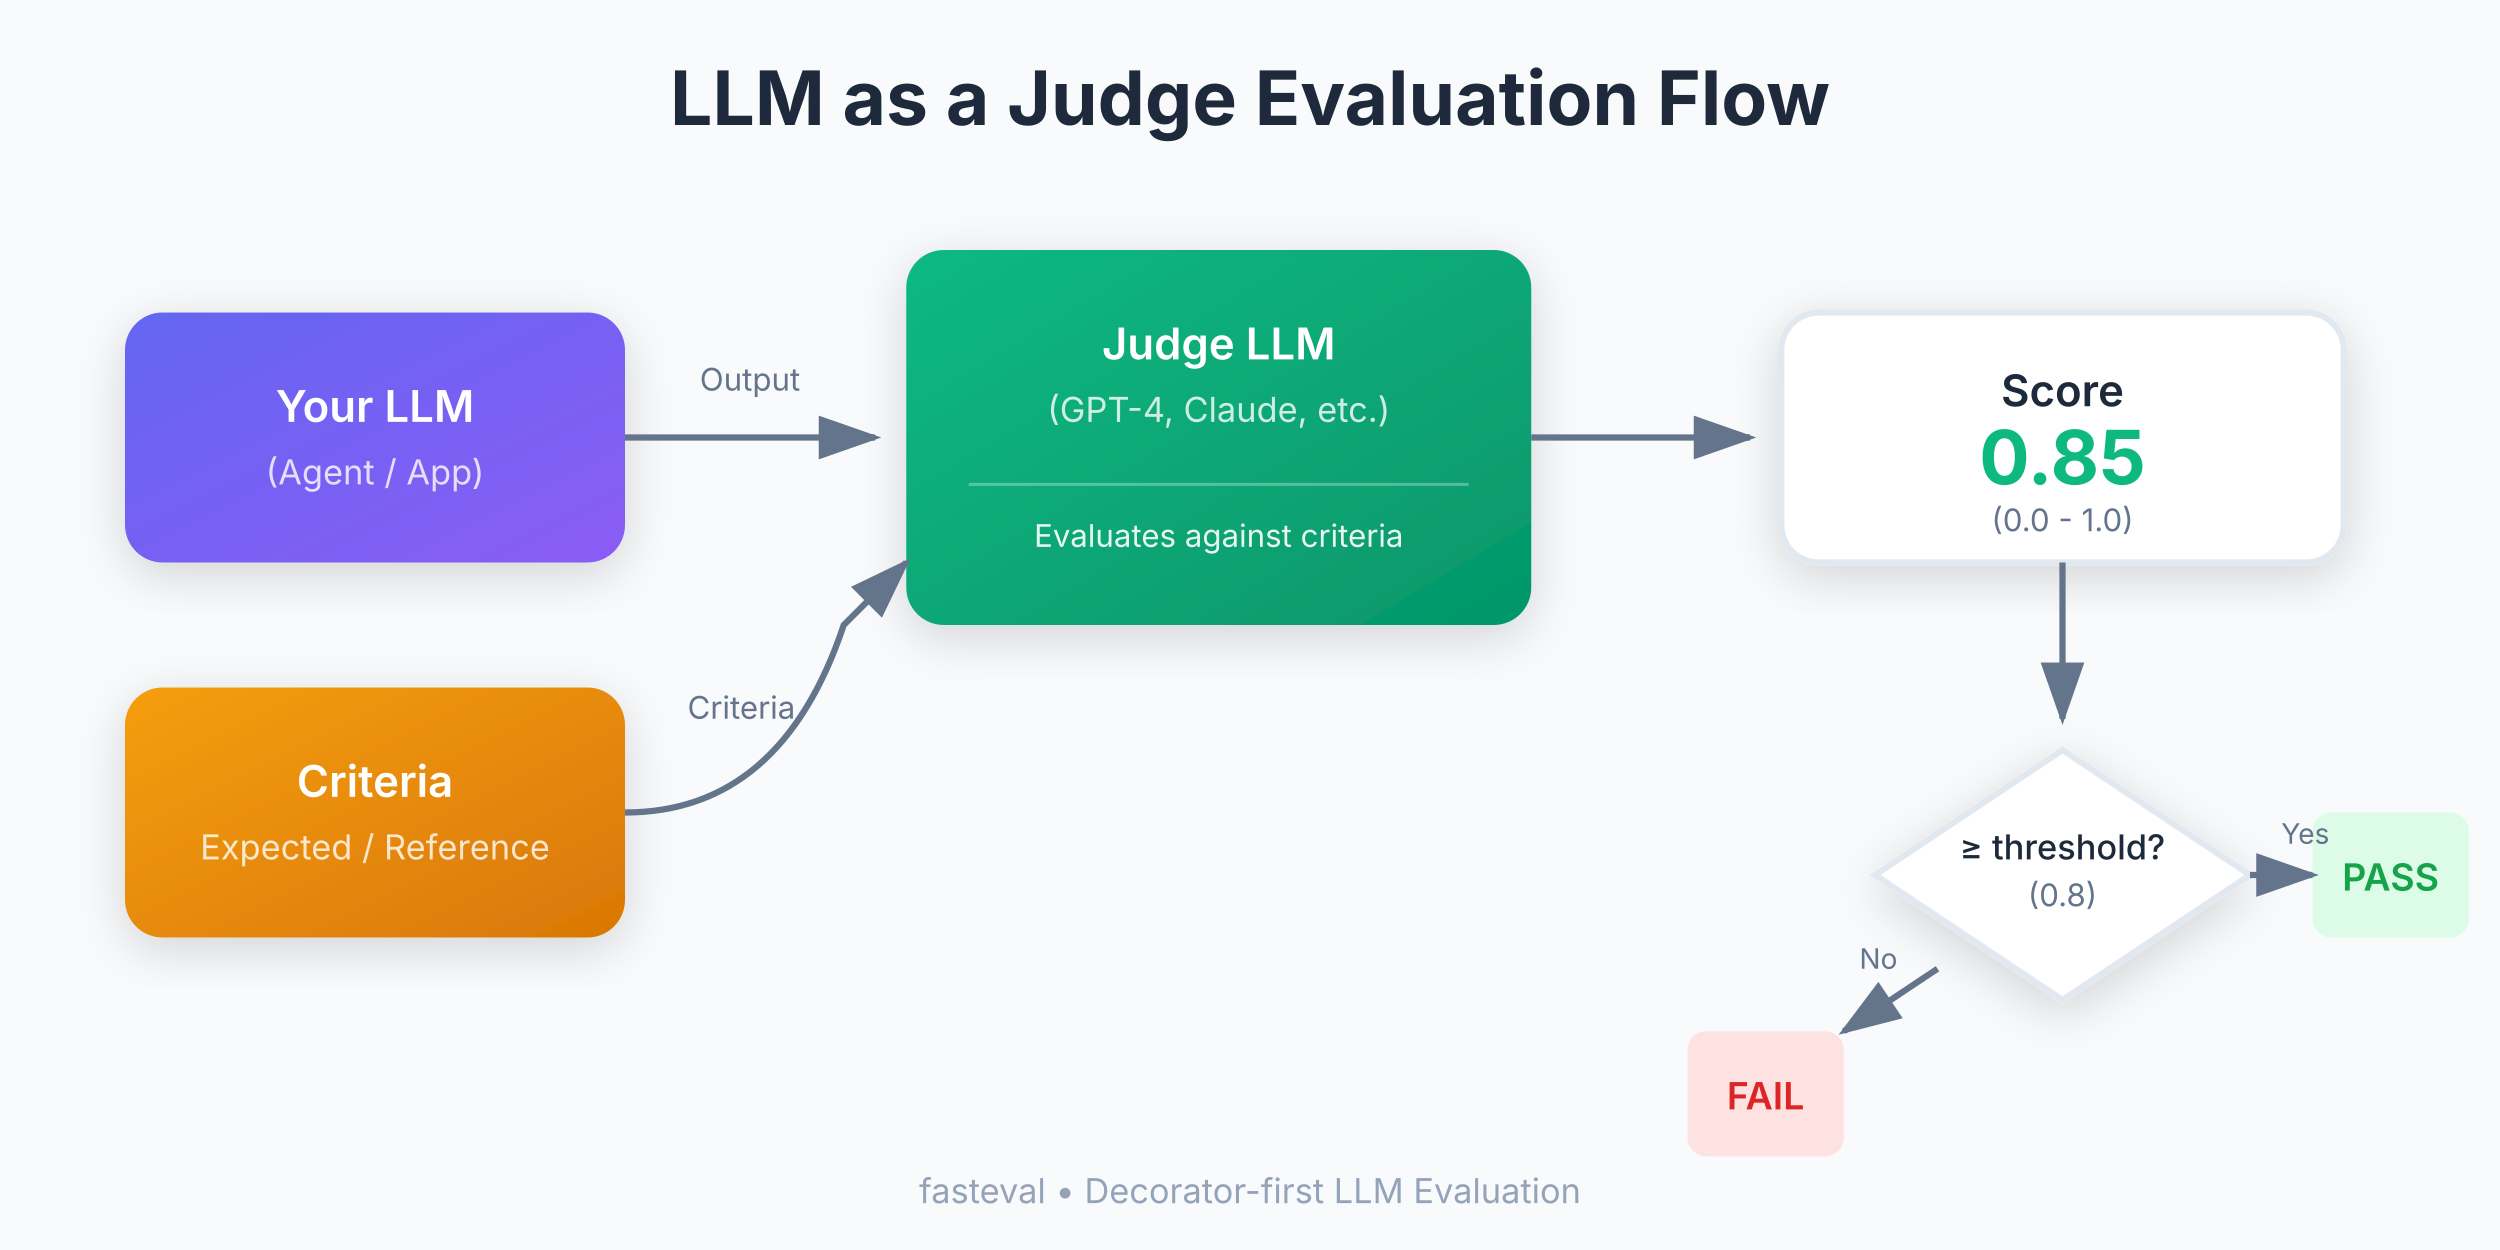
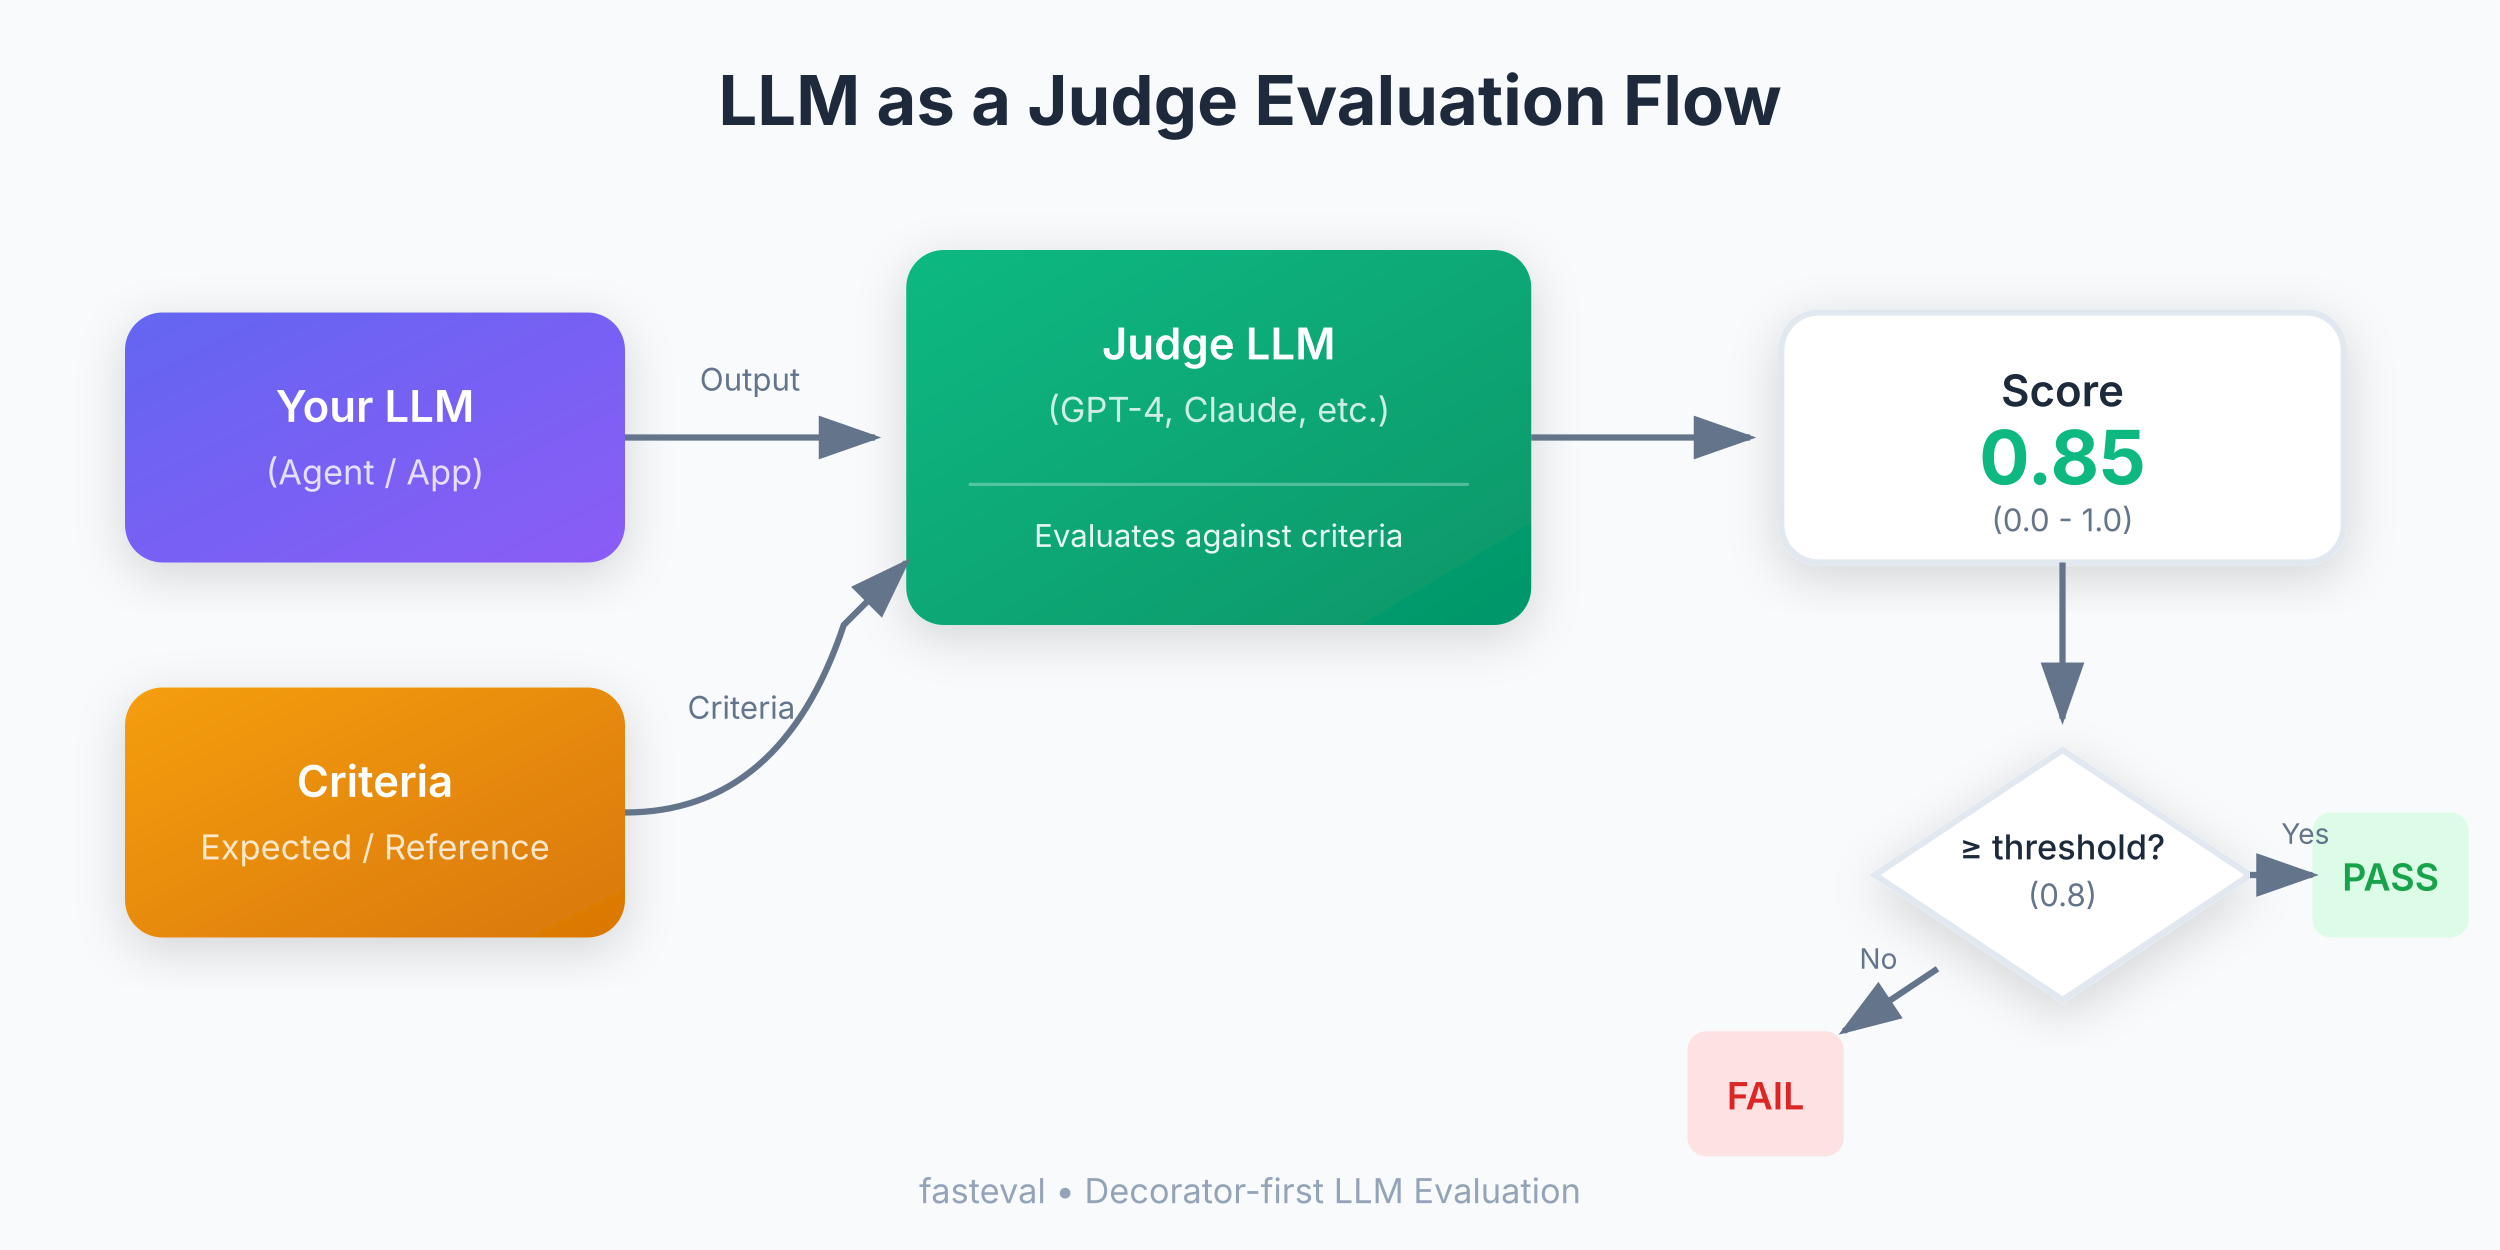
<svg xmlns="http://www.w3.org/2000/svg" viewBox="0 0 800 400" font-family="system-ui, -apple-system, sans-serif">
  <defs>
    <linearGradient id="primaryGradient" x1="0%" y1="0%" x2="100%" y2="100%">
      <stop offset="0%" style="stop-color:#6366f1" />
      <stop offset="100%" style="stop-color:#8b5cf6" />
    </linearGradient>
    <linearGradient id="secondaryGradient" x1="0%" y1="0%" x2="100%" y2="100%">
      <stop offset="0%" style="stop-color:#10b981" />
      <stop offset="100%" style="stop-color:#059669" />
    </linearGradient>
    <linearGradient id="accentGradient" x1="0%" y1="0%" x2="100%" y2="100%">
      <stop offset="0%" style="stop-color:#f59e0b" />
      <stop offset="100%" style="stop-color:#d97706" />
    </linearGradient>
    <filter id="shadow" x="-20%" y="-20%" width="140%" height="140%">
      <feDropShadow dx="0" dy="4" stdDeviation="8" flood-opacity="0.15" />
    </filter>
    <marker id="arrowhead" markerWidth="10" markerHeight="7" refX="9" refY="3.5" orient="auto">
      <polygon points="0 0, 10 3.5, 0 7" fill="#64748b" />
    </marker>
  </defs>
  <rect width="800" height="400" fill="#f8fafc" />
-   <text x="400" y="40" text-anchor="middle" font-size="24" font-weight="700" fill="#1e293b">LLM as a Judge Evaluation Flow</text>
+   <text x="400" y="40" text-anchor="middle" font-size="22" font-weight="700" fill="#1e293b">LLM as a Judge Evaluation Flow</text>
  <g filter="url(#shadow)">
    <rect x="40" y="100" width="160" height="80" rx="12" fill="url(#primaryGradient)" />
    <text x="120" y="135" text-anchor="middle" font-size="14" font-weight="600" fill="white">Your LLM</text>
    <text x="120" y="155" text-anchor="middle" font-size="11" fill="rgba(255,255,255,0.8)">(Agent / App)</text>
  </g>
  <line x1="200" y1="140" x2="280" y2="140" stroke="#64748b" stroke-width="2" marker-end="url(#arrowhead)" />
  <text x="240" y="125" text-anchor="middle" font-size="10" fill="#64748b">Output</text>
  <g filter="url(#shadow)">
    <rect x="290" y="80" width="200" height="120" rx="12" fill="url(#secondaryGradient)" />
    <text x="390" y="115" text-anchor="middle" font-size="14" font-weight="600" fill="white">Judge LLM</text>
    <text x="390" y="135" text-anchor="middle" font-size="11" fill="rgba(255,255,255,0.8)">(GPT-4, Claude, etc.)</text>
    <line x1="310" y1="155" x2="470" y2="155" stroke="rgba(255,255,255,0.3)" stroke-width="1" />
    <text x="390" y="175" text-anchor="middle" font-size="10" fill="rgba(255,255,255,0.9)">Evaluates against criteria</text>
  </g>
  <g filter="url(#shadow)">
    <rect x="40" y="220" width="160" height="80" rx="12" fill="url(#accentGradient)" />
    <text x="120" y="255" text-anchor="middle" font-size="14" font-weight="600" fill="white">Criteria</text>
    <text x="120" y="275" text-anchor="middle" font-size="11" fill="rgba(255,255,255,0.8)">Expected / Reference</text>
  </g>
  <path d="M 200 260 Q 250 260 270 200 L 290 180" fill="none" stroke="#64748b" stroke-width="2" marker-end="url(#arrowhead)" />
  <text x="220" y="230" font-size="10" fill="#64748b">Criteria</text>
  <line x1="490" y1="140" x2="560" y2="140" stroke="#64748b" stroke-width="2" marker-end="url(#arrowhead)" />
  <g filter="url(#shadow)">
    <rect x="570" y="100" width="180" height="80" rx="12" fill="white" stroke="#e2e8f0" stroke-width="2" />
    <text x="660" y="130" text-anchor="middle" font-size="14" font-weight="600" fill="#1e293b">Score</text>
    <text x="660" y="155" text-anchor="middle" font-size="24" font-weight="700" fill="#10b981">0.85</text>
    <text x="660" y="170" text-anchor="middle" font-size="10" fill="#64748b">(0.0 - 1.0)</text>
  </g>
  <line x1="660" y1="180" x2="660" y2="230" stroke="#64748b" stroke-width="2" marker-end="url(#arrowhead)" />
  <g filter="url(#shadow)">
    <polygon points="660,240 720,280 660,320 600,280" fill="white" stroke="#e2e8f0" stroke-width="2" />
    <text x="660" y="275" text-anchor="middle" font-size="11" font-weight="500" fill="#1e293b">≥ threshold?</text>
    <text x="660" y="290" text-anchor="middle" font-size="10" fill="#64748b">(0.8)</text>
  </g>
  <g>
    <rect x="740" y="260" width="50" height="40" rx="6" fill="#dcfce7" />
    <text x="765" y="285" text-anchor="middle" font-size="12" font-weight="600" fill="#16a34a">PASS</text>
    <line x1="720" y1="280" x2="740" y2="280" stroke="#64748b" stroke-width="2" marker-end="url(#arrowhead)" />
    <text x="730" y="270" font-size="9" fill="#64748b">Yes</text>
  </g>
  <g>
    <rect x="540" y="330" width="50" height="40" rx="6" fill="#fee2e2" />
    <text x="565" y="355" text-anchor="middle" font-size="12" font-weight="600" fill="#dc2626">FAIL</text>
    <line x1="620" y1="310" x2="590" y2="330" stroke="#64748b" stroke-width="2" marker-end="url(#arrowhead)" />
    <text x="595" y="310" font-size="9" fill="#64748b">No</text>
  </g>
  <text x="400" y="385" text-anchor="middle" font-size="11" fill="#94a3b8">fasteval • Decorator-first LLM Evaluation</text>
</svg>
